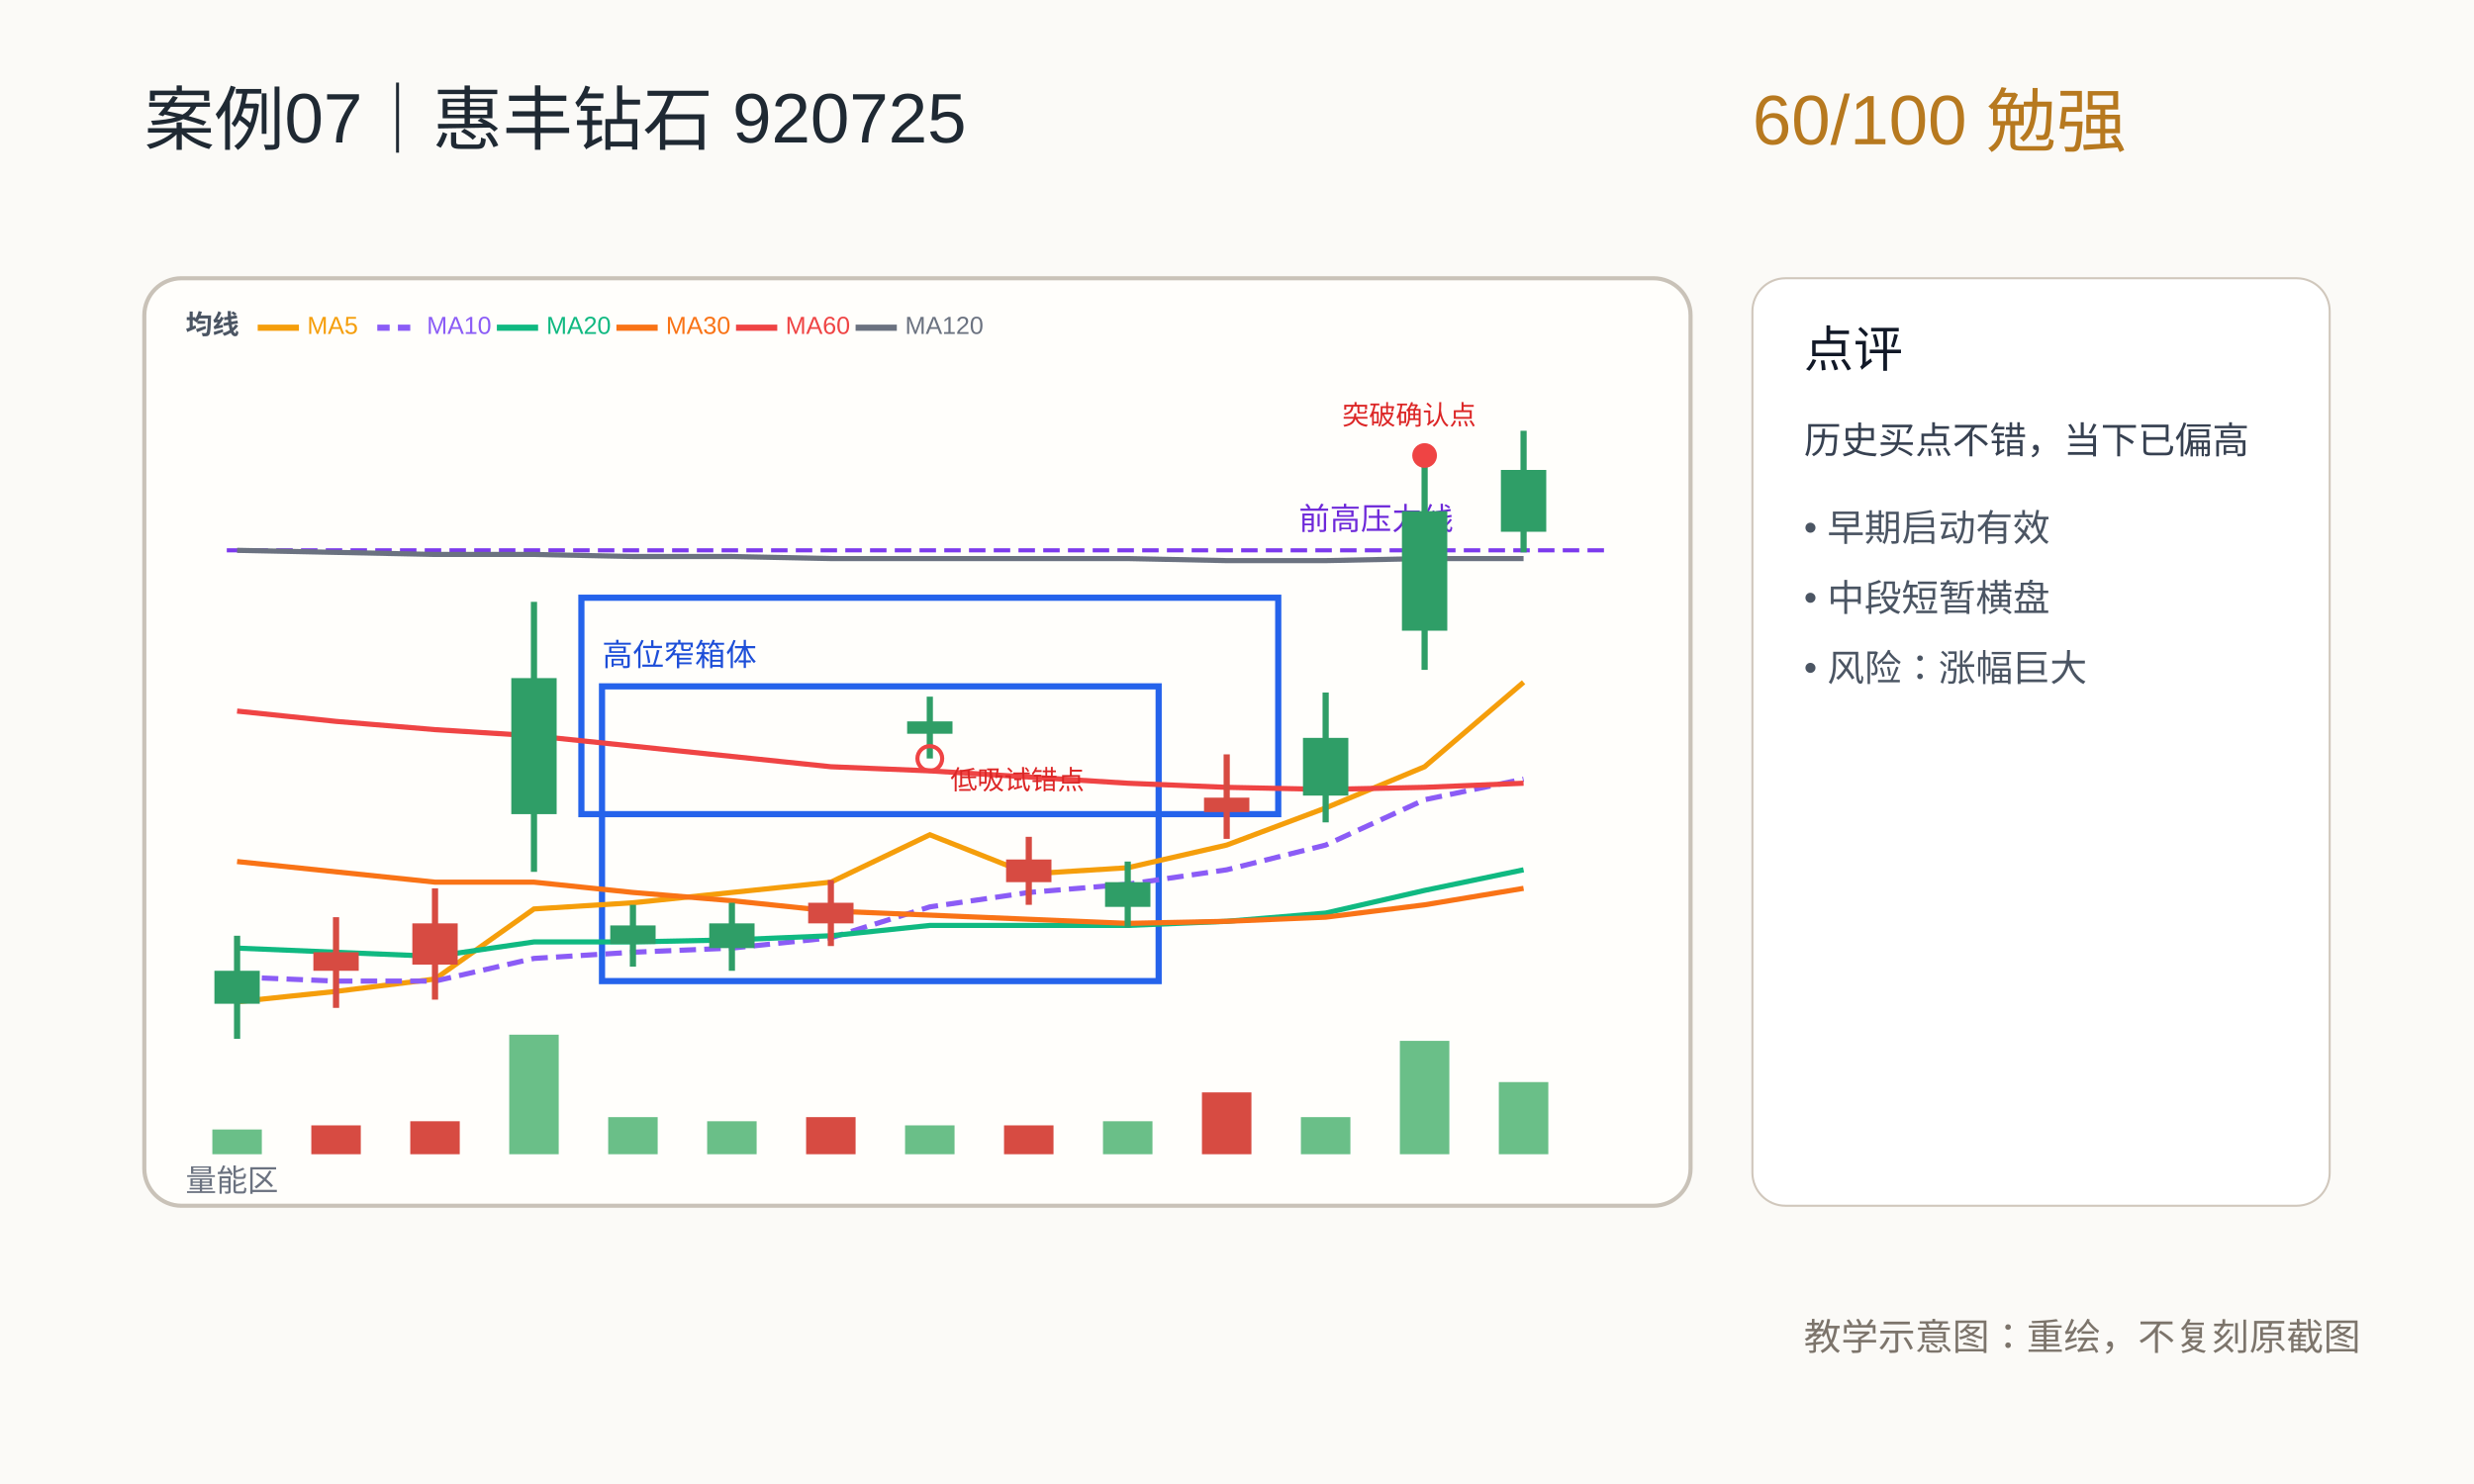
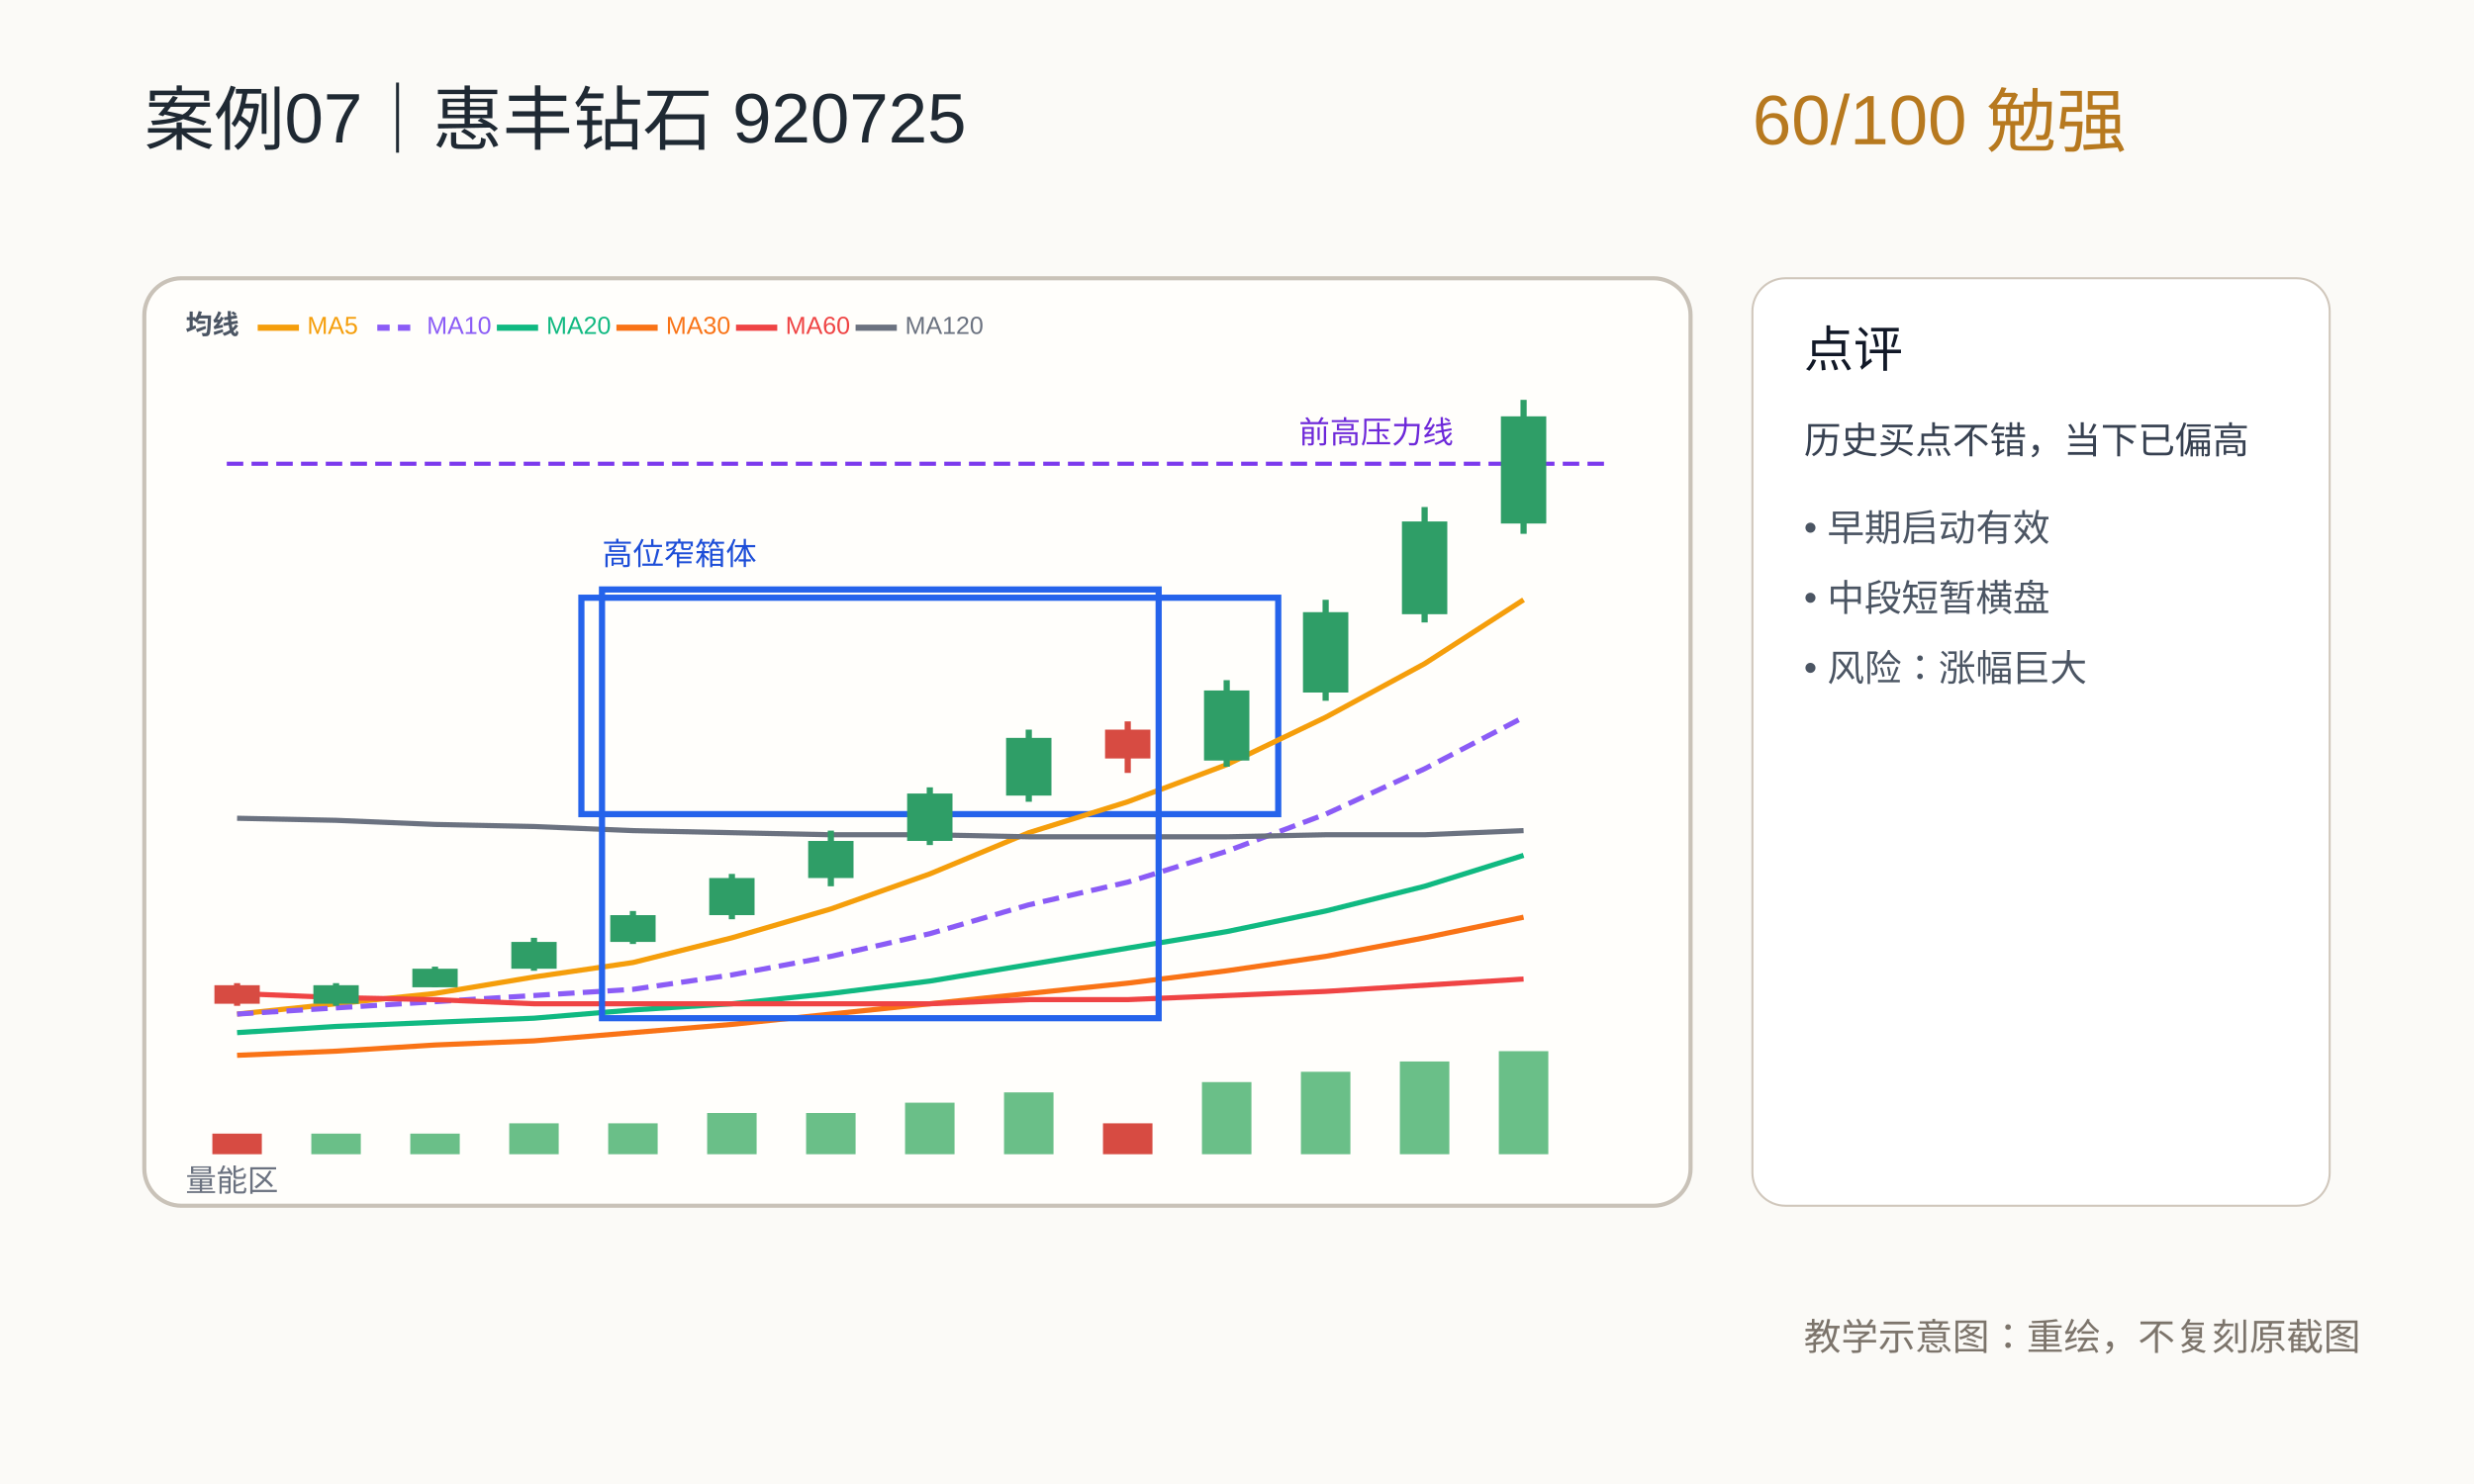
<svg xmlns="http://www.w3.org/2000/svg" width="1200" height="720" viewBox="0 0 1200 720">
  <rect width="1200" height="720" fill="#fbfaf7" />
  <rect x="70" y="135" width="750" height="450" rx="18" fill="#fffefb" stroke="#c9c2b8" stroke-width="2" />
  <text x="70" y="70" font-size="34" font-family="PingFang SC, Arial" fill="#1f2933">案例07｜惠丰钻石 920725</text>
  <text x="850" y="70" font-size="34" font-family="PingFang SC, Arial" fill="#b7791f">60/100  勉强</text>
  <rect x="282" y="290" width="338" height="105" fill="none" stroke="#2563eb" stroke-width="3" />
  <text x="90" y="162" font-size="13" font-family="PingFang SC, Arial" fill="#4b5563" font-weight="bold">均线</text>
  <line x1="125" y1="159" x2="145" y2="159" stroke="#f59e0b" stroke-width="3" />
  <text x="149" y="162" font-size="12" font-family="PingFang SC, Arial" fill="#f59e0b">MA5</text>
  <line x1="183" y1="159" x2="203" y2="159" stroke="#8b5cf6" stroke-width="3" stroke-dasharray="6,4" />
  <text x="207" y="162" font-size="12" font-family="PingFang SC, Arial" fill="#8b5cf6">MA10</text>
  <line x1="241" y1="159" x2="261" y2="159" stroke="#10b981" stroke-width="3" />
  <text x="265" y="162" font-size="12" font-family="PingFang SC, Arial" fill="#10b981">MA20</text>
  <line x1="299" y1="159" x2="319" y2="159" stroke="#f97316" stroke-width="3" />
  <text x="323" y="162" font-size="12" font-family="PingFang SC, Arial" fill="#f97316">MA30</text>
  <line x1="357" y1="159" x2="377" y2="159" stroke="#ef4444" stroke-width="3" />
  <text x="381" y="162" font-size="12" font-family="PingFang SC, Arial" fill="#ef4444">MA60</text>
  <line x1="415" y1="159" x2="435" y2="159" stroke="#6b7280" stroke-width="3" />
  <text x="439" y="162" font-size="12" font-family="PingFang SC, Arial" fill="#6b7280">MA120</text>
-   <line x1="110" y1="267" x2="780" y2="267" stroke="#7c3aed" stroke-width="2" stroke-dasharray="8,4" />
-   <text x="630" y="257" font-size="15" font-family="PingFang SC, Arial" fill="#6d28d9">前高压力线</text>
-   <rect x="292" y="333" width="270" height="143" fill="none" stroke="#2563eb" stroke-width="3" />
-   <text x="292" y="323" font-size="15" font-family="PingFang SC, Arial" fill="#1d4ed8">高位窄箱体</text>
-   <polyline points="115,486 163,481 211,475 259,441 307,438 355,433 403,428 451,405 499,424 547,421 595,410 643,392 691,372 739,331" fill="none" stroke="#f59e0b" stroke-width="2.5" />
-   <polyline points="115,474 163,476 211,476 259,465 307,462 355,460 403,455 451,440 499,433 547,429 595,422 643,410 691,388 739,378" fill="none" stroke="#8b5cf6" stroke-width="2.5" stroke-dasharray="8,4" />
-   <polyline points="115,460 163,462 211,464 259,457 307,457 355,456 403,454 451,449 499,449 547,449 595,447 643,443 691,432 739,422" fill="none" stroke="#10b981" stroke-width="2.5" />
-   <polyline points="115,418 163,423 211,428 259,428 307,433 355,437 403,442 451,444 499,446 547,448 595,447 643,445 691,439 739,431" fill="none" stroke="#f97316" stroke-width="2.5" />
-   <polyline points="115,345 163,350 211,354 259,357 307,362 355,367 403,372 451,374 499,377 547,380 595,382 643,383 691,382 739,380" fill="none" stroke="#ef4444" stroke-width="2.5" />
-   <polyline points="115,267 163,268 211,269 259,269 307,270 355,270 403,271 451,271 499,271 547,271 595,272 643,272 691,271 739,271" fill="none" stroke="#6b7280" stroke-width="2.5" />
-   <line x1="115" y1="454" x2="115" y2="504" stroke="#2f9e67" stroke-width="3" />
-   <rect x="104" y="471" width="22" height="16" fill="#2f9e67" />
-   <line x1="163" y1="445" x2="163" y2="489" stroke="#d74b42" stroke-width="3" />
-   <rect x="152" y="462" width="22" height="9" fill="#d74b42" />
-   <line x1="211" y1="431" x2="211" y2="485" stroke="#d74b42" stroke-width="3" />
-   <rect x="200" y="448" width="22" height="20" fill="#d74b42" />
-   <line x1="259" y1="292" x2="259" y2="423" stroke="#2f9e67" stroke-width="3" />
-   <rect x="248" y="329" width="22" height="66" fill="#2f9e67" />
-   <line x1="307" y1="439" x2="307" y2="469" stroke="#2f9e67" stroke-width="3" />
-   <rect x="296" y="449" width="22" height="9" fill="#2f9e67" />
-   <line x1="355" y1="438" x2="355" y2="471" stroke="#2f9e67" stroke-width="3" />
-   <rect x="344" y="448" width="22" height="12" fill="#2f9e67" />
-   <line x1="403" y1="427" x2="403" y2="459" stroke="#d74b42" stroke-width="3" />
-   <rect x="392" y="438" width="22" height="10" fill="#d74b42" />
-   <line x1="451" y1="338" x2="451" y2="368" stroke="#2f9e67" stroke-width="3" />
-   <rect x="440" y="350" width="22" height="6" fill="#2f9e67" />
-   <line x1="499" y1="406" x2="499" y2="439" stroke="#d74b42" stroke-width="3" />
-   <rect x="488" y="417" width="22" height="11" fill="#d74b42" />
-   <line x1="547" y1="418" x2="547" y2="450" stroke="#2f9e67" stroke-width="3" />
-   <rect x="536" y="428" width="22" height="12" fill="#2f9e67" />
-   <line x1="595" y1="366" x2="595" y2="407" stroke="#d74b42" stroke-width="3" />
-   <rect x="584" y="387" width="22" height="7" fill="#d74b42" />
-   <line x1="643" y1="336" x2="643" y2="399" stroke="#2f9e67" stroke-width="3" />
-   <rect x="632" y="358" width="22" height="28" fill="#2f9e67" />
-   <line x1="691" y1="221" x2="691" y2="325" stroke="#2f9e67" stroke-width="3" />
-   <rect x="680" y="248" width="22" height="58" fill="#2f9e67" />
-   <line x1="739" y1="209" x2="739" y2="268" stroke="#2f9e67" stroke-width="3" />
-   <rect x="728" y="228" width="22" height="30" fill="#2f9e67" />
-   <rect x="103" y="548" width="24" height="12" fill="#6abf88" />
-   <rect x="151" y="546" width="24" height="14" fill="#d74b42" />
-   <rect x="199" y="544" width="24" height="16" fill="#d74b42" />
-   <rect x="247" y="502" width="24" height="58" fill="#6abf88" />
-   <rect x="295" y="542" width="24" height="18" fill="#6abf88" />
-   <rect x="343" y="544" width="24" height="16" fill="#6abf88" />
-   <rect x="391" y="542" width="24" height="18" fill="#d74b42" />
-   <rect x="439" y="546" width="24" height="14" fill="#6abf88" />
-   <rect x="487" y="546" width="24" height="14" fill="#d74b42" />
-   <rect x="535" y="544" width="24" height="16" fill="#6abf88" />
-   <rect x="583" y="530" width="24" height="30" fill="#d74b42" />
-   <rect x="631" y="542" width="24" height="18" fill="#6abf88" />
-   <rect x="679" y="505" width="24" height="55" fill="#6abf88" />
-   <rect x="727" y="525" width="24" height="35" fill="#6abf88" />
+   <polyline points="115,492 163,487 211,482 259,474 307,467 355,455 403,441 451,424 499,404 547,389 595,371 643,348 691,322 739,291" fill="none" stroke="#f59e0b" stroke-width="2.5" />
+   <polyline points="115,492 163,489 211,486 259,483 307,480 355,473 403,464 451,453 499,439 547,428 595,413 643,395 691,373 739,348" fill="none" stroke="#8b5cf6" stroke-width="2.5" stroke-dasharray="8,4" />
+   <polyline points="115,501 163,498 211,496 259,494 307,490 355,487 403,482 451,476 499,468 547,460 595,452 643,442 691,430 739,415" fill="none" stroke="#10b981" stroke-width="2.5" />
+   <polyline points="115,512 163,510 211,507 259,505 307,501 355,497 403,492 451,487 499,482 547,477 595,471 643,464 691,455 739,445" fill="none" stroke="#f97316" stroke-width="2.5" />
+   <polyline points="115,482 163,484 211,485 259,487 307,487 355,487 403,487 451,487 499,485 547,485 595,483 643,481 691,478 739,475" fill="none" stroke="#ef4444" stroke-width="2.5" />
+   <polyline points="115,397 163,398 211,400 259,401 307,403 355,404 403,405 451,405 499,406 547,406 595,406 643,405 691,405 739,403" fill="none" stroke="#6b7280" stroke-width="2.5" />
+   <line x1="110" y1="225" x2="780" y2="225" stroke="#7c3aed" stroke-width="2" stroke-dasharray="8,4" />
+   <text x="630" y="215" font-size="15" font-family="PingFang SC, Arial" fill="#6d28d9">前高压力线</text>
+   <rect x="292" y="286" width="270" height="208" fill="none" stroke="#2563eb" stroke-width="3" />
+   <text x="292" y="274" font-size="15" font-family="PingFang SC, Arial" fill="#1d4ed8">高位窄箱体</text>
+   <line x1="115" y1="477" x2="115" y2="488" stroke="#d74b42" stroke-width="3" />
+   <rect x="104" y="478" width="22" height="9" fill="#d74b42" />
+   <line x1="163" y1="477" x2="163" y2="488" stroke="#2f9e67" stroke-width="3" />
+   <rect x="152" y="478" width="22" height="9" fill="#2f9e67" />
+   <line x1="211" y1="469" x2="211" y2="479" stroke="#2f9e67" stroke-width="3" />
+   <rect x="200" y="470" width="22" height="9" fill="#2f9e67" />
+   <line x1="259" y1="455" x2="259" y2="471" stroke="#2f9e67" stroke-width="3" />
+   <rect x="248" y="457" width="22" height="13" fill="#2f9e67" />
+   <line x1="307" y1="442" x2="307" y2="458" stroke="#2f9e67" stroke-width="3" />
+   <rect x="296" y="444" width="22" height="13" fill="#2f9e67" />
+   <line x1="355" y1="424" x2="355" y2="446" stroke="#2f9e67" stroke-width="3" />
+   <rect x="344" y="426" width="22" height="18" fill="#2f9e67" />
+   <line x1="403" y1="403" x2="403" y2="430" stroke="#2f9e67" stroke-width="3" />
+   <rect x="392" y="408" width="22" height="18" fill="#2f9e67" />
+   <line x1="451" y1="382" x2="451" y2="410" stroke="#2f9e67" stroke-width="3" />
+   <rect x="440" y="385" width="22" height="23" fill="#2f9e67" />
+   <line x1="499" y1="354" x2="499" y2="389" stroke="#2f9e67" stroke-width="3" />
+   <rect x="488" y="358" width="22" height="28" fill="#2f9e67" />
+   <line x1="547" y1="350" x2="547" y2="375" stroke="#d74b42" stroke-width="3" />
+   <rect x="536" y="354" width="22" height="14" fill="#d74b42" />
+   <line x1="595" y1="330" x2="595" y2="372" stroke="#2f9e67" stroke-width="3" />
+   <rect x="584" y="335" width="22" height="34" fill="#2f9e67" />
+   <line x1="643" y1="291" x2="643" y2="340" stroke="#2f9e67" stroke-width="3" />
+   <rect x="632" y="297" width="22" height="39" fill="#2f9e67" />
+   <line x1="691" y1="246" x2="691" y2="302" stroke="#2f9e67" stroke-width="3" />
+   <rect x="680" y="253" width="22" height="45" fill="#2f9e67" />
+   <line x1="739" y1="194" x2="739" y2="259" stroke="#2f9e67" stroke-width="3" />
+   <rect x="728" y="202" width="22" height="52" fill="#2f9e67" />
+   <rect x="103" y="550" width="24" height="10" fill="#d74b42" />
+   <rect x="151" y="550" width="24" height="10" fill="#6abf88" />
+   <rect x="199" y="550" width="24" height="10" fill="#6abf88" />
+   <rect x="247" y="545" width="24" height="15" fill="#6abf88" />
+   <rect x="295" y="545" width="24" height="15" fill="#6abf88" />
+   <rect x="343" y="540" width="24" height="20" fill="#6abf88" />
+   <rect x="391" y="540" width="24" height="20" fill="#6abf88" />
+   <rect x="439" y="535" width="24" height="25" fill="#6abf88" />
+   <rect x="487" y="530" width="24" height="30" fill="#6abf88" />
+   <rect x="535" y="545" width="24" height="15" fill="#d74b42" />
+   <rect x="583" y="525" width="24" height="35" fill="#6abf88" />
+   <rect x="631" y="520" width="24" height="40" fill="#6abf88" />
+   <rect x="679" y="515" width="24" height="45" fill="#6abf88" />
+   <rect x="727" y="510" width="24" height="50" fill="#6abf88" />
  <text x="90" y="578" font-size="15" font-family="PingFang SC, Arial" fill="#6b7280">量能区</text>
-   <circle cx="451" cy="368" r="6" fill="none" stroke="#ef4444" stroke-width="2" />
-   <text x="461" y="383" font-size="13" font-family="PingFang SC, Arial" fill="#dc2626">低吸试错点</text>
-   <circle cx="691" cy="221" r="6" fill="#ef4444" stroke="none" />
-   <text x="651" y="206" font-size="13" font-family="PingFang SC, Arial" fill="#dc2626">突破确认点</text>
  <rect x="850" y="135" width="280" height="450" rx="16" fill="#ffffff" stroke="#d0c7bc" />
  <text x="875" y="178" font-size="24" font-family="PingFang SC, Arial" fill="#111827">点评</text>
  <text x="875" y="220" font-size="18" font-family="PingFang SC, Arial" fill="#374151">历史买点不错，当下已偏高</text>
  <text x="875" y="262" font-size="18" font-family="PingFang SC, Arial" fill="#4b5563">• 早期启动有效</text>
  <text x="875" y="296" font-size="18" font-family="PingFang SC, Arial" fill="#4b5563">• 中段短暂横盘</text>
  <text x="875" y="330" font-size="18" font-family="PingFang SC, Arial" fill="#4b5563">• 风险：涨幅巨大</text>
  <text x="875" y="655" font-size="18" font-family="PingFang SC, Arial" fill="#7c746b">教学示意图：重绘，不复刻原截图</text>
</svg>
